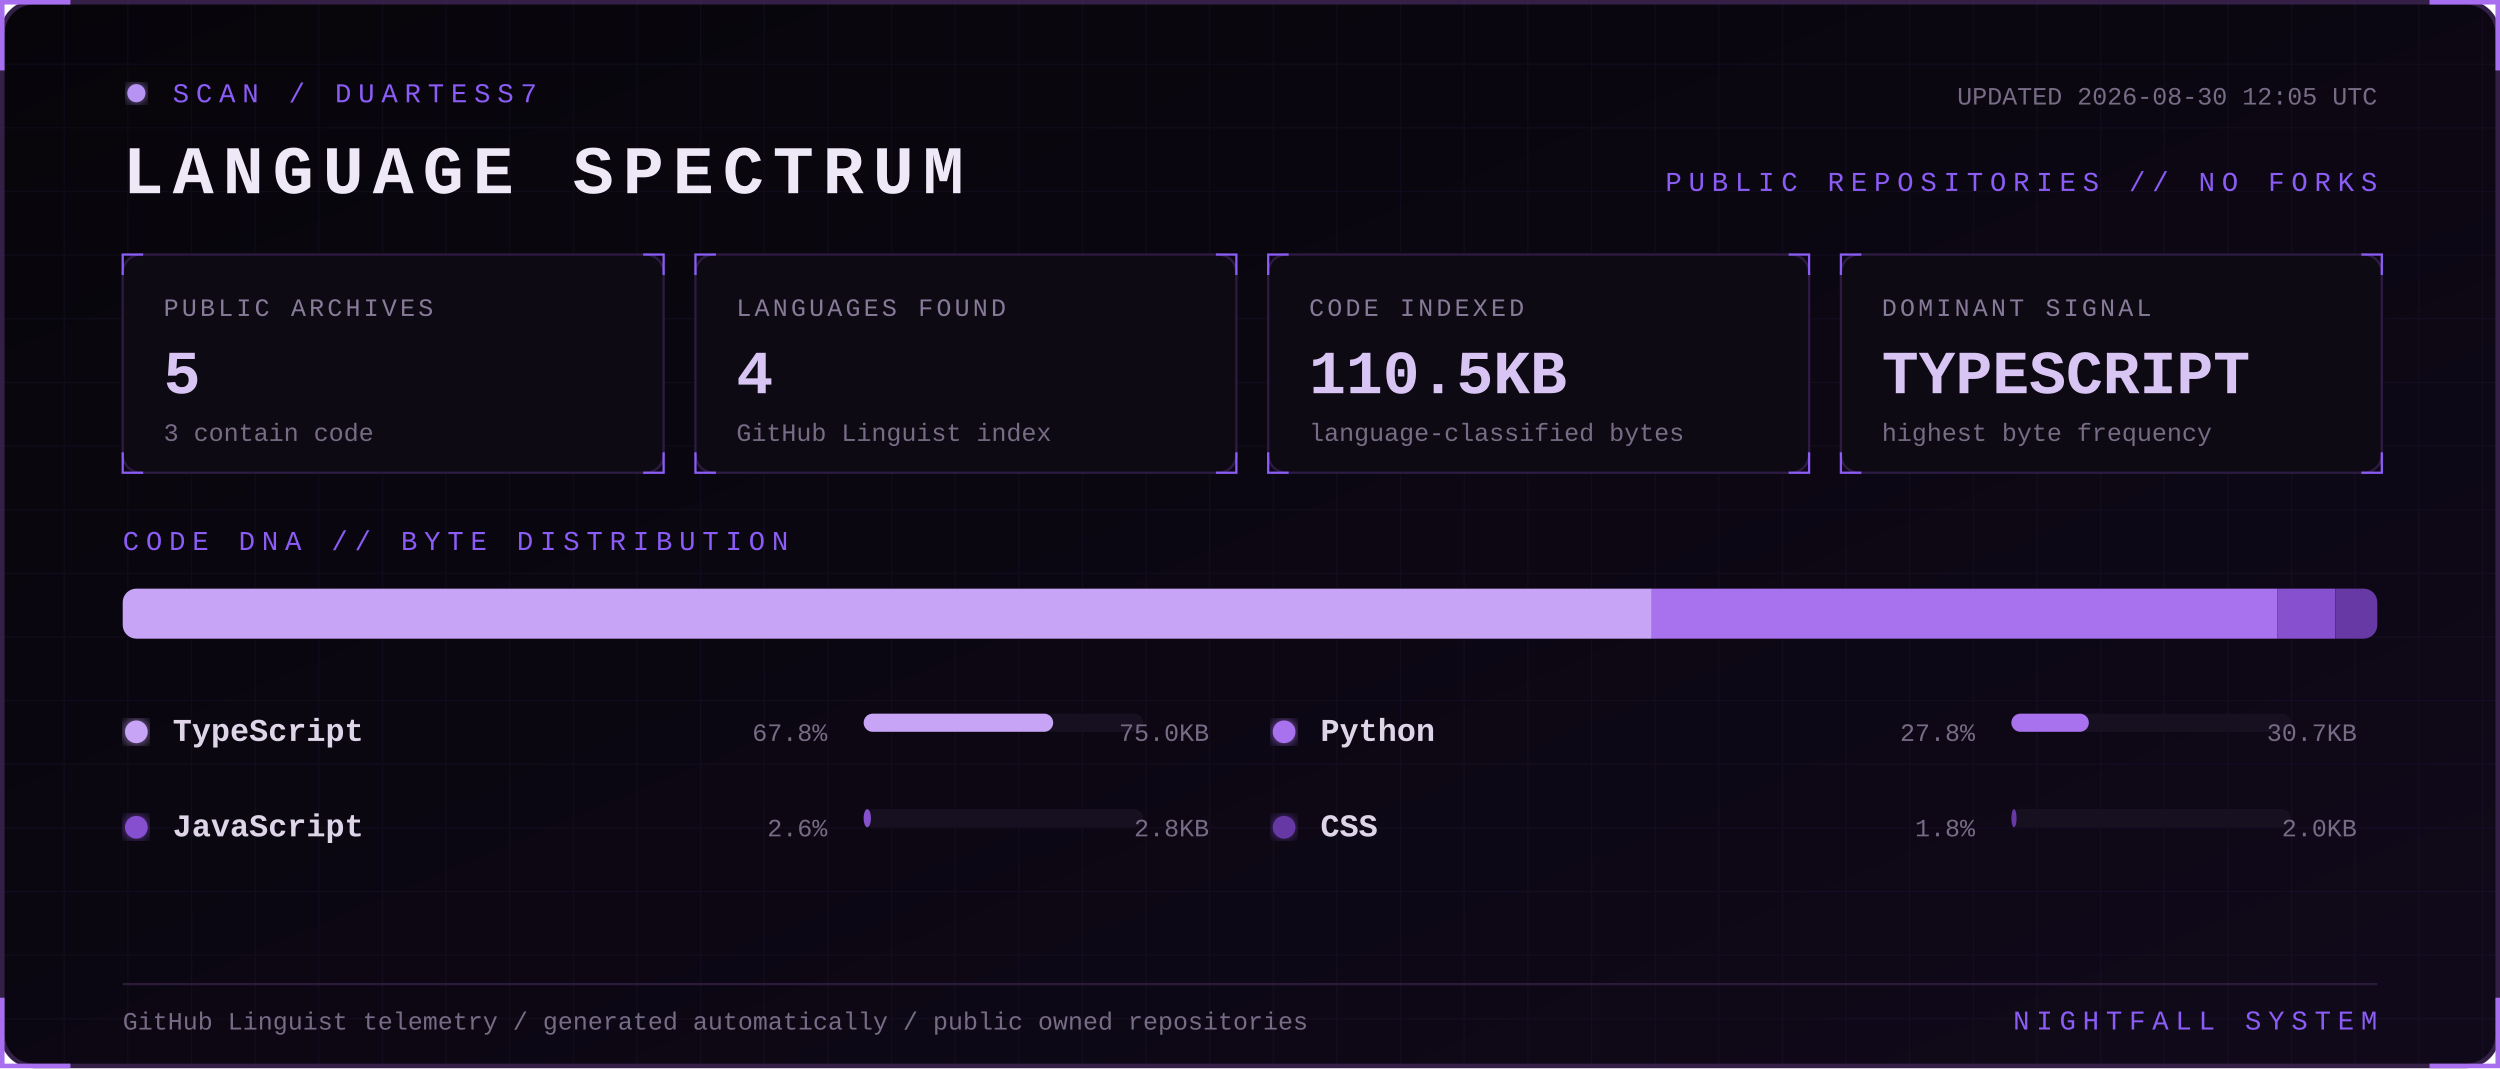
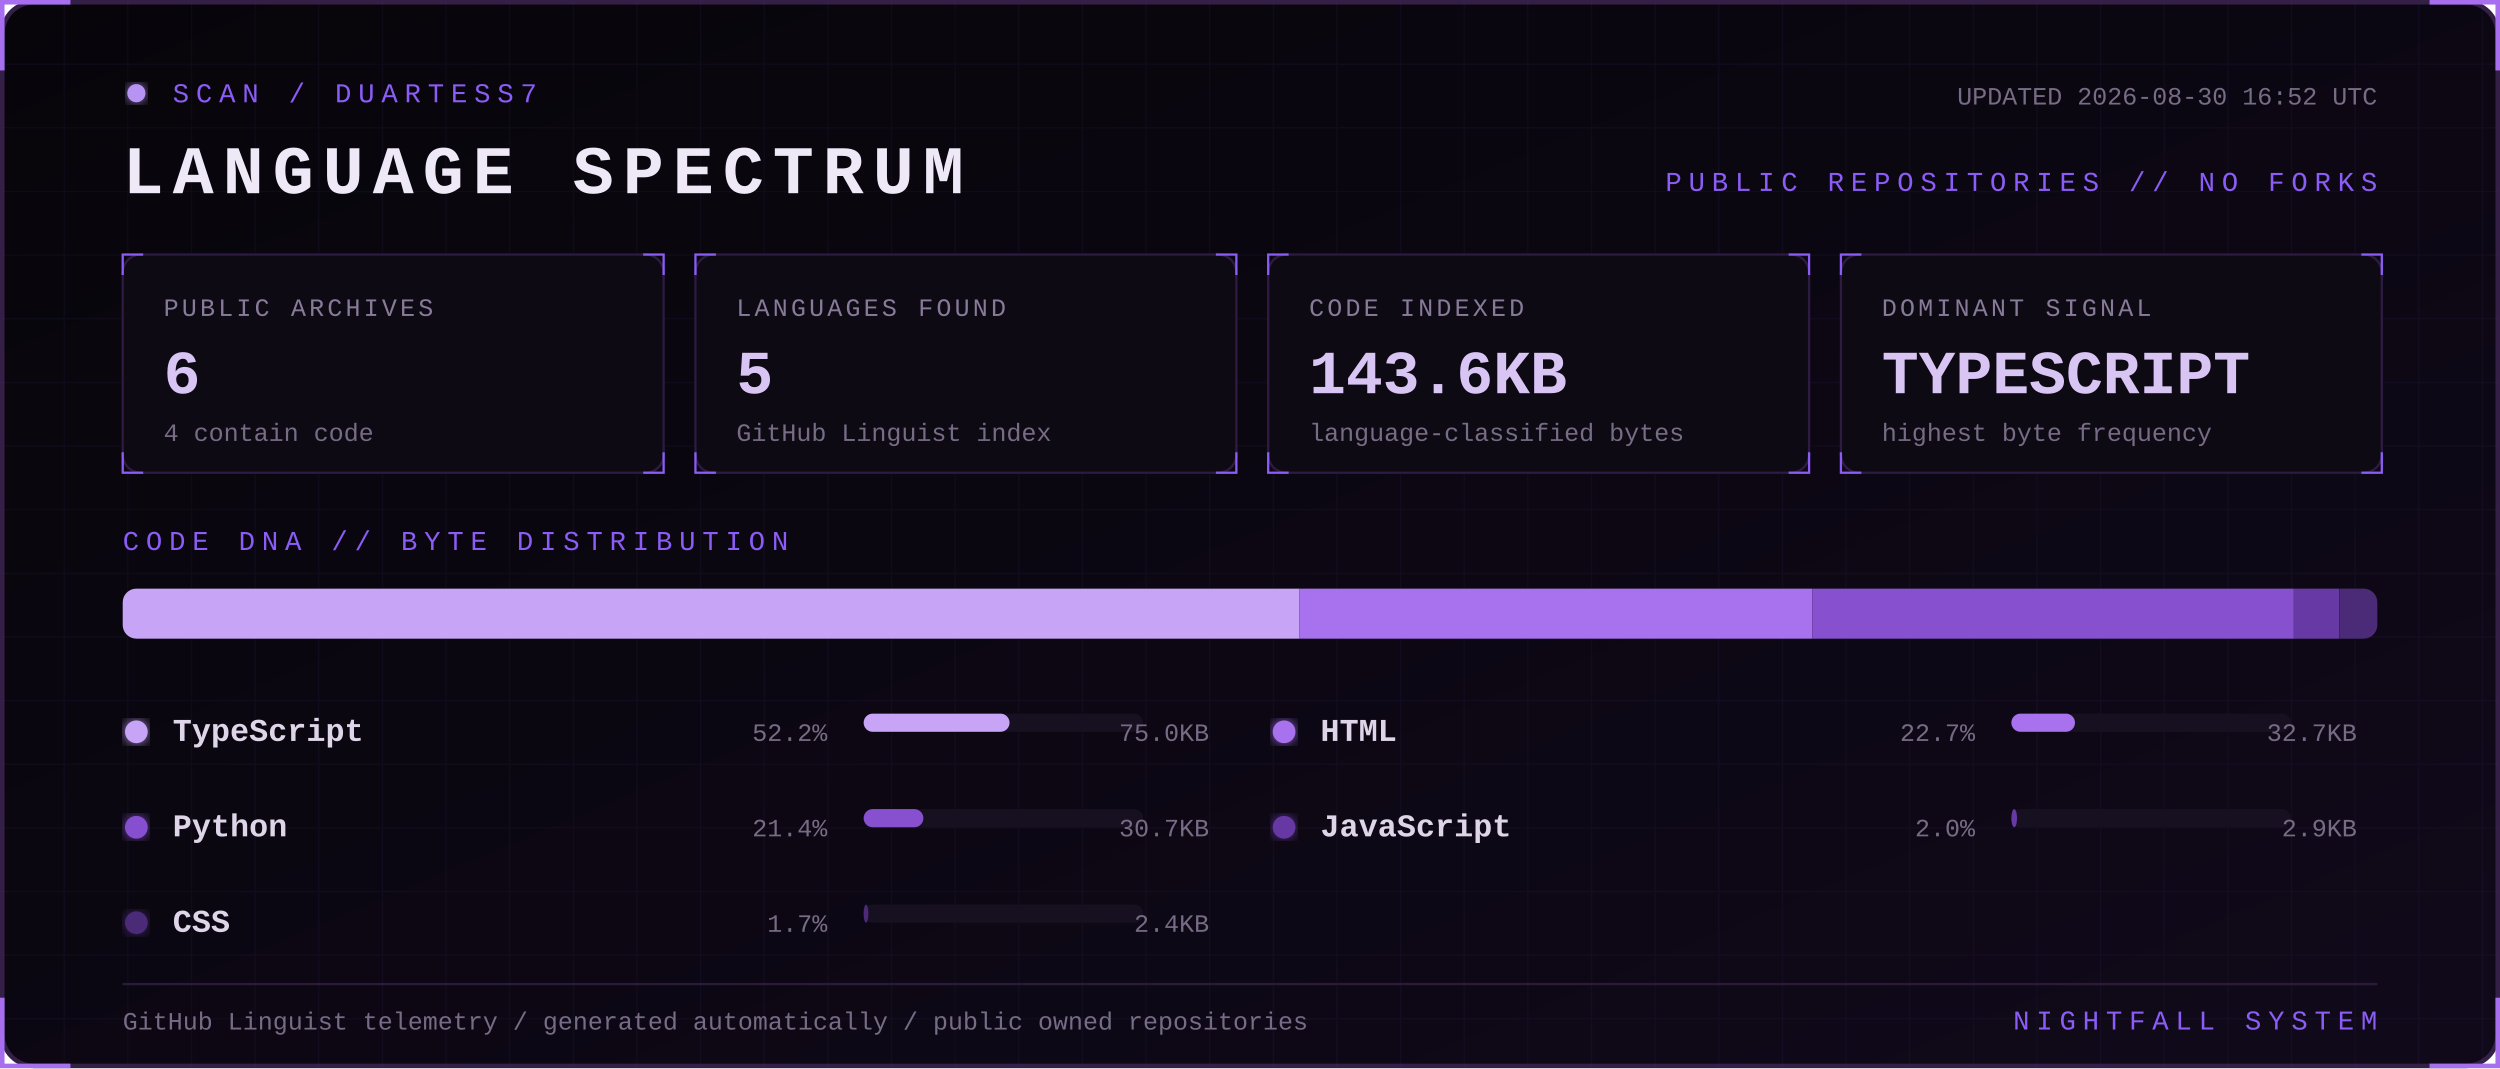
<svg xmlns="http://www.w3.org/2000/svg" width="1100" height="470" viewBox="0 0 1100 470" role="img" aria-labelledby="title desc">
  <defs>
    <linearGradient id="bg" x1="0" y1="0" x2="1" y2="1">
      <stop stop-color="#07050a" />
      <stop offset="1" stop-color="#10091a" />
    </linearGradient>
    <filter id="glow">
      <feGaussianBlur stdDeviation="3" result="b" />
      <feMerge>
        <feMergeNode in="b" />
        <feMergeNode in="SourceGraphic" />
      </feMerge>
    </filter>
    <pattern id="grid" width="28" height="28" patternUnits="userSpaceOnUse">
      <path d="M28 0H0V28" fill="none" stroke="#8b5cf6" stroke-opacity=".055" />
    </pattern>
    <style>
      text { font-family: Consolas, 'Courier New', monospace; }
      .kicker { fill:#8b5cf6; font-size:12px; letter-spacing:3px; }
      .title { fill:#eee8f7; font-size:30px; font-weight:700; letter-spacing:4px; }
      .label { fill:#887a99; font-size:11px; letter-spacing:1.4px; }
      .value { fill:#d8c5f4; font-size:27px; font-weight:700; }
      .detail,.pct { fill:#776b85; font-size:11px; }
      .lang { fill:#ded5e8; font-size:14px; font-weight:700; }
      .blink { animation:blink 1.6s step-end infinite; }
      @keyframes blink { 50% { opacity:.25 } }
    </style>
  </defs>
  <rect x="1" y="1" width="1098" height="468" rx="14" fill="url(#bg)" stroke="#342047" stroke-width="2" />
  <rect x="1" y="1" width="1098" height="468" rx="14" fill="url(#grid)" />
  <path d="M31 1H1v30 M1069 1h30v30 M1099 439v30h-30 M31 469H1v-30" stroke="#a76ff0" stroke-width="2" fill="none" />
  <g transform="translate(54 36)">
    <circle cx="6" cy="5" r="4" fill="#b794f4" filter="url(#glow)" class="blink" />
    <text x="22" y="9" class="kicker">SCAN / DUARTESS7</text>
    <text y="49" class="title">LANGUAGE SPECTRUM</text>
-     <text x="992" y="10" text-anchor="end" class="detail">UPDATED 2026-08-30 12:05 UTC</text>
+     <text x="992" y="10" text-anchor="end" class="detail">UPDATED 2026-08-30 16:52 UTC</text>
    <text x="992" y="48" text-anchor="end" class="kicker">PUBLIC REPOSITORIES // NO FORKS</text>
  </g>
  <g transform="translate(54 112)">
    <rect width="238" height="96" rx="8" fill="#0d0a13" stroke="#2d1b43" />
    <path d="M0 9V0h9 M229 0h9v9 M238 87v9h-9 M9 96H0v-9" stroke="#8b5cf6" fill="none" />
    <text x="18" y="27" class="label">PUBLIC ARCHIVES</text>
-     <text x="18" y="61" class="value">5</text>
-     <text x="18" y="82" class="detail">3 contain code</text>
+     <text x="18" y="61" class="value">6</text>
+     <text x="18" y="82" class="detail">4 contain code</text>
  </g>
  <g transform="translate(306 112)">
    <rect width="238" height="96" rx="8" fill="#0d0a13" stroke="#2d1b43" />
    <path d="M0 9V0h9 M229 0h9v9 M238 87v9h-9 M9 96H0v-9" stroke="#8b5cf6" fill="none" />
    <text x="18" y="27" class="label">LANGUAGES FOUND</text>
-     <text x="18" y="61" class="value">4</text>
+     <text x="18" y="61" class="value">5</text>
    <text x="18" y="82" class="detail">GitHub Linguist index</text>
  </g>
  <g transform="translate(558 112)">
    <rect width="238" height="96" rx="8" fill="#0d0a13" stroke="#2d1b43" />
    <path d="M0 9V0h9 M229 0h9v9 M238 87v9h-9 M9 96H0v-9" stroke="#8b5cf6" fill="none" />
    <text x="18" y="27" class="label">CODE INDEXED</text>
-     <text x="18" y="61" class="value">110.5KB</text>
+     <text x="18" y="61" class="value">143.6KB</text>
    <text x="18" y="82" class="detail">language-classified bytes</text>
  </g>
  <g transform="translate(810 112)">
    <rect width="238" height="96" rx="8" fill="#0d0a13" stroke="#2d1b43" />
    <path d="M0 9V0h9 M229 0h9v9 M238 87v9h-9 M9 96H0v-9" stroke="#8b5cf6" fill="none" />
    <text x="18" y="27" class="label">DOMINANT SIGNAL</text>
    <text x="18" y="61" class="value">TYPESCRIPT</text>
    <text x="18" y="82" class="detail">highest byte frequency</text>
  </g>
  <text x="54" y="242" class="kicker">CODE DNA // BYTE DISTRIBUTION</text>
  <rect x="54" y="259" width="992" height="22" rx="6" fill="#171020" />
  <clipPath id="bar">
    <rect x="54" y="259" width="992" height="22" rx="6" />
  </clipPath>
  <g clip-path="url(#bar)">
-     <rect x="54.0" y="259" width="672.8" height="22" fill="#c7a4f6" />
-     <rect x="726.8" y="259" width="275.3" height="22" fill="#a871ed" />
-     <rect x="1002.1" y="259" width="25.5" height="22" fill="#8650cf" />
-     <rect x="1027.7" y="259" width="18.3" height="22" fill="#6639a4" />
+     <rect x="54.0" y="259" width="517.8" height="22" fill="#c7a4f6" />
+     <rect x="571.8" y="259" width="225.6" height="22" fill="#a871ed" />
+     <rect x="797.4" y="259" width="211.9" height="22" fill="#8650cf" />
+     <rect x="1009.2" y="259" width="20.1" height="22" fill="#6639a4" />
+     <rect x="1029.4" y="259" width="16.6" height="22" fill="#4b2b78" />
  </g>
  <g transform="translate(54 326)">
    <circle cx="6" cy="-4" r="5" fill="#c7a4f6" filter="url(#glow)" />
    <text x="22" class="lang">TypeScript</text>
-     <text x="310" text-anchor="end" class="pct">67.8%</text>
+     <text x="310" text-anchor="end" class="pct">52.2%</text>
    <rect x="326" y="-12" width="123" height="8" rx="4" fill="#171020" />
-     <rect x="326" y="-12" width="83.4" height="8" rx="4" fill="#c7a4f6" />
+     <rect x="326" y="-12" width="64.2" height="8" rx="4" fill="#c7a4f6" />
    <text x="478" text-anchor="end" class="detail">75.0KB</text>
  </g>
  <g transform="translate(559 326)">
    <circle cx="6" cy="-4" r="5" fill="#a871ed" filter="url(#glow)" />
-     <text x="22" class="lang">Python</text>
-     <text x="310" text-anchor="end" class="pct">27.8%</text>
+     <text x="22" class="lang">HTML</text>
+     <text x="310" text-anchor="end" class="pct">22.7%</text>
    <rect x="326" y="-12" width="123" height="8" rx="4" fill="#171020" />
-     <rect x="326" y="-12" width="34.1" height="8" rx="4" fill="#a871ed" />
-     <text x="478" text-anchor="end" class="detail">30.7KB</text>
+     <rect x="326" y="-12" width="28.0" height="8" rx="4" fill="#a871ed" />
+     <text x="478" text-anchor="end" class="detail">32.7KB</text>
  </g>
  <g transform="translate(54 368)">
    <circle cx="6" cy="-4" r="5" fill="#8650cf" filter="url(#glow)" />
-     <text x="22" class="lang">JavaScript</text>
-     <text x="310" text-anchor="end" class="pct">2.6%</text>
+     <text x="22" class="lang">Python</text>
+     <text x="310" text-anchor="end" class="pct">21.4%</text>
    <rect x="326" y="-12" width="123" height="8" rx="4" fill="#171020" />
-     <rect x="326" y="-12" width="3.2" height="8" rx="4" fill="#8650cf" />
-     <text x="478" text-anchor="end" class="detail">2.8KB</text>
+     <rect x="326" y="-12" width="26.3" height="8" rx="4" fill="#8650cf" />
+     <text x="478" text-anchor="end" class="detail">30.7KB</text>
  </g>
  <g transform="translate(559 368)">
    <circle cx="6" cy="-4" r="5" fill="#6639a4" filter="url(#glow)" />
+     <text x="22" class="lang">JavaScript</text>
+     <text x="310" text-anchor="end" class="pct">2.0%</text>
+     <rect x="326" y="-12" width="123" height="8" rx="4" fill="#171020" />
+     <rect x="326" y="-12" width="2.5" height="8" rx="4" fill="#6639a4" />
+     <text x="478" text-anchor="end" class="detail">2.9KB</text>
+   </g>
+   <g transform="translate(54 410)">
+     <circle cx="6" cy="-4" r="5" fill="#4b2b78" filter="url(#glow)" />
    <text x="22" class="lang">CSS</text>
-     <text x="310" text-anchor="end" class="pct">1.8%</text>
+     <text x="310" text-anchor="end" class="pct">1.7%</text>
    <rect x="326" y="-12" width="123" height="8" rx="4" fill="#171020" />
-     <rect x="326" y="-12" width="2.3" height="8" rx="4" fill="#6639a4" />
-     <text x="478" text-anchor="end" class="detail">2.0KB</text>
+     <rect x="326" y="-12" width="2.1" height="8" rx="4" fill="#4b2b78" />
+     <text x="478" text-anchor="end" class="detail">2.4KB</text>
  </g>
  <path d="M54 433H1046" stroke="#291b39" />
  <text x="54" y="453" class="detail">GitHub Linguist telemetry / generated automatically / public owned repositories</text>
  <text x="1046" y="453" text-anchor="end" class="kicker">NIGHTFALL SYSTEM</text>
</svg>
